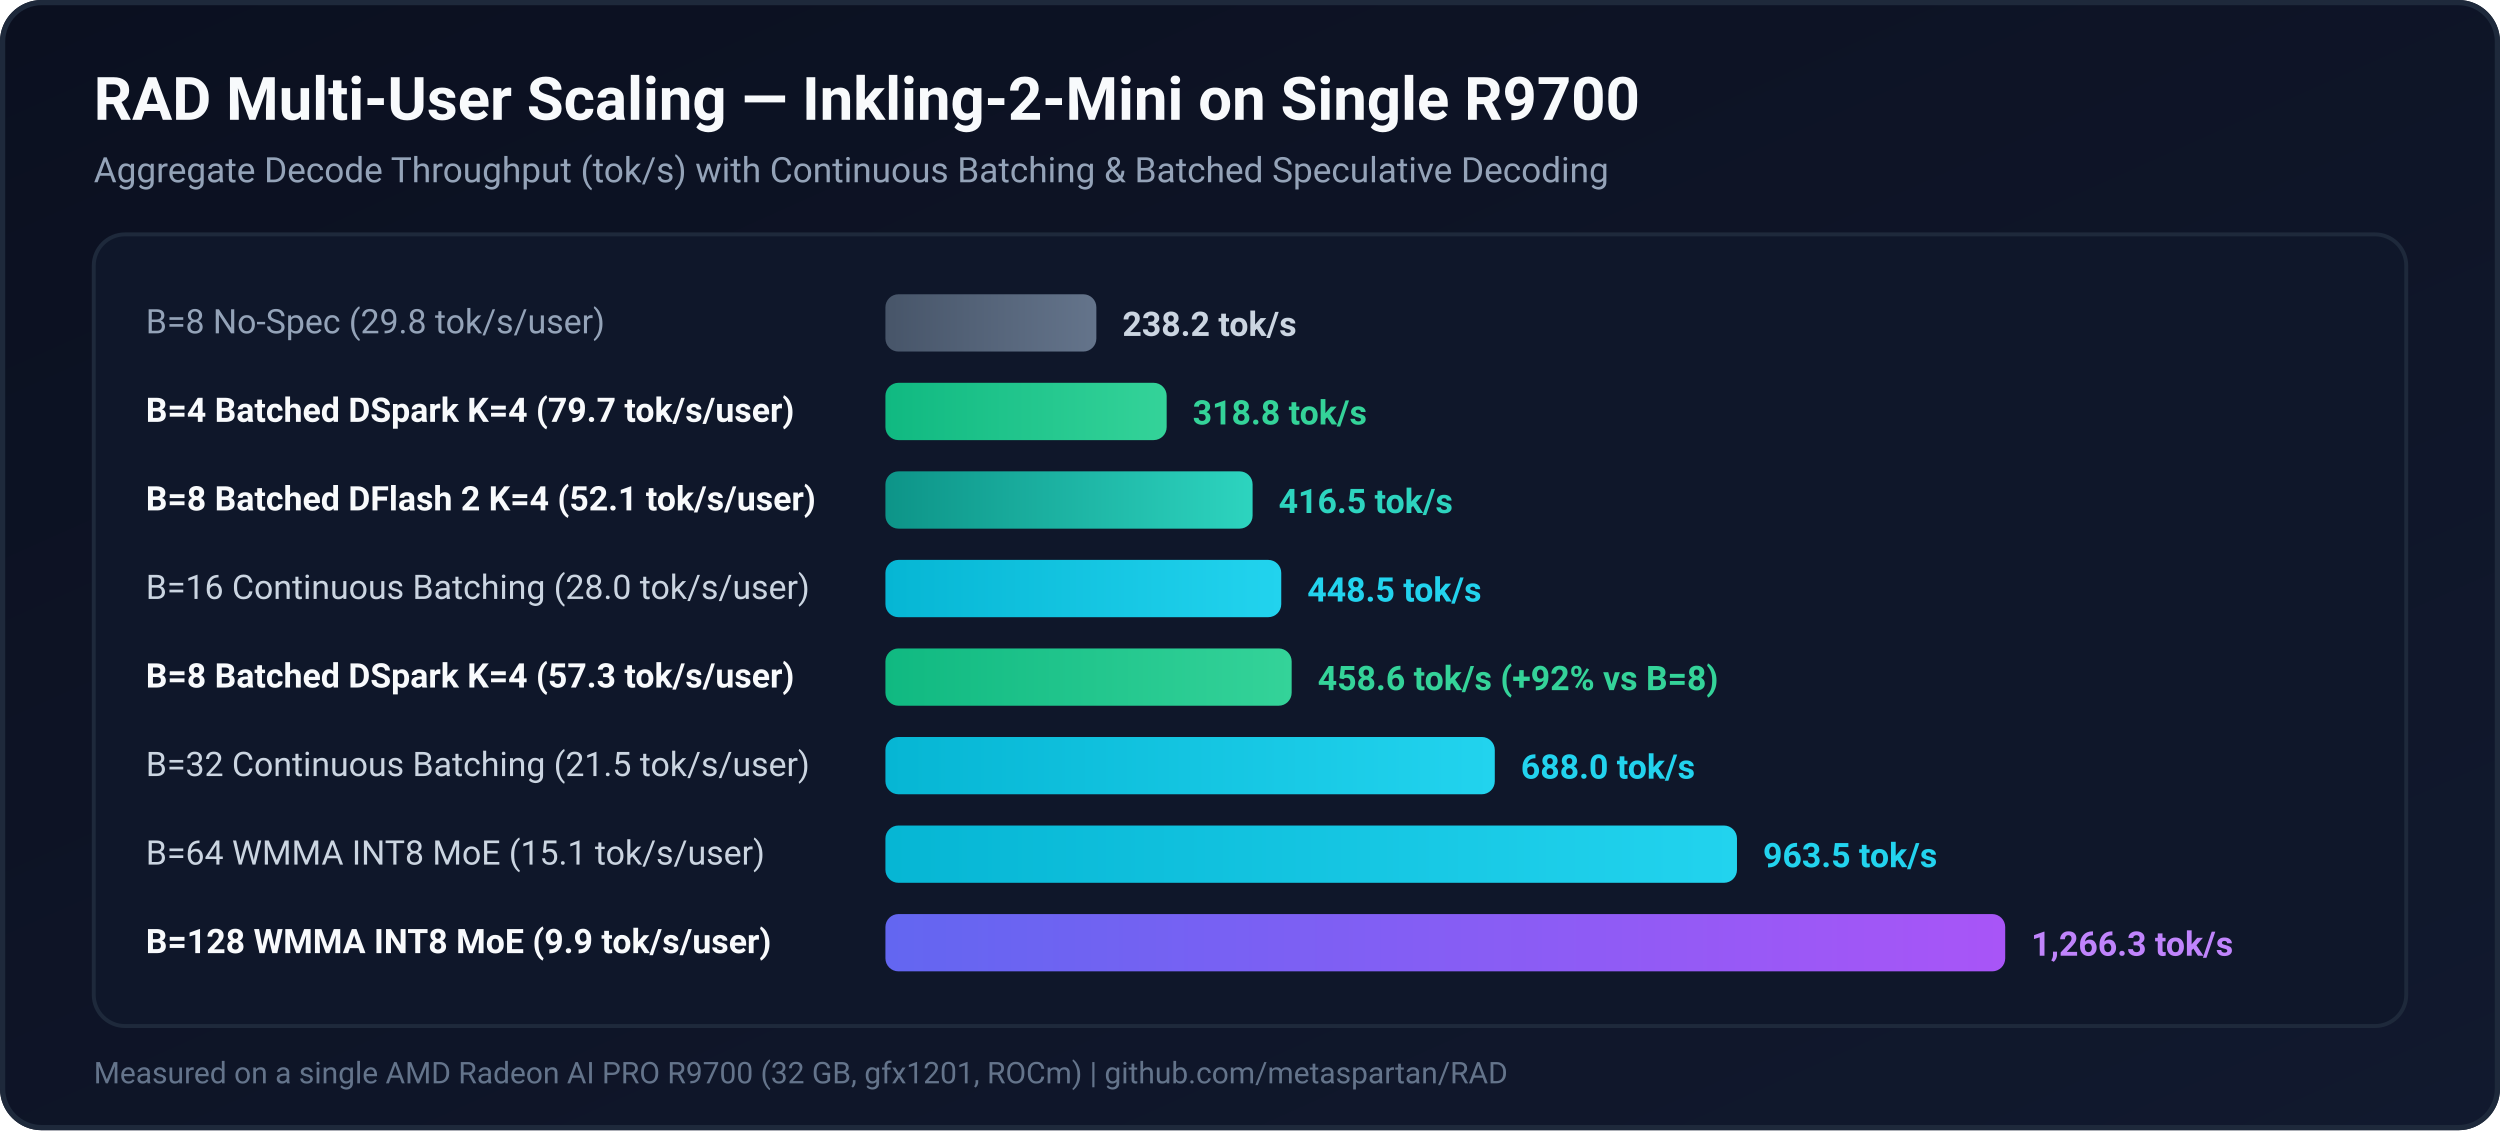
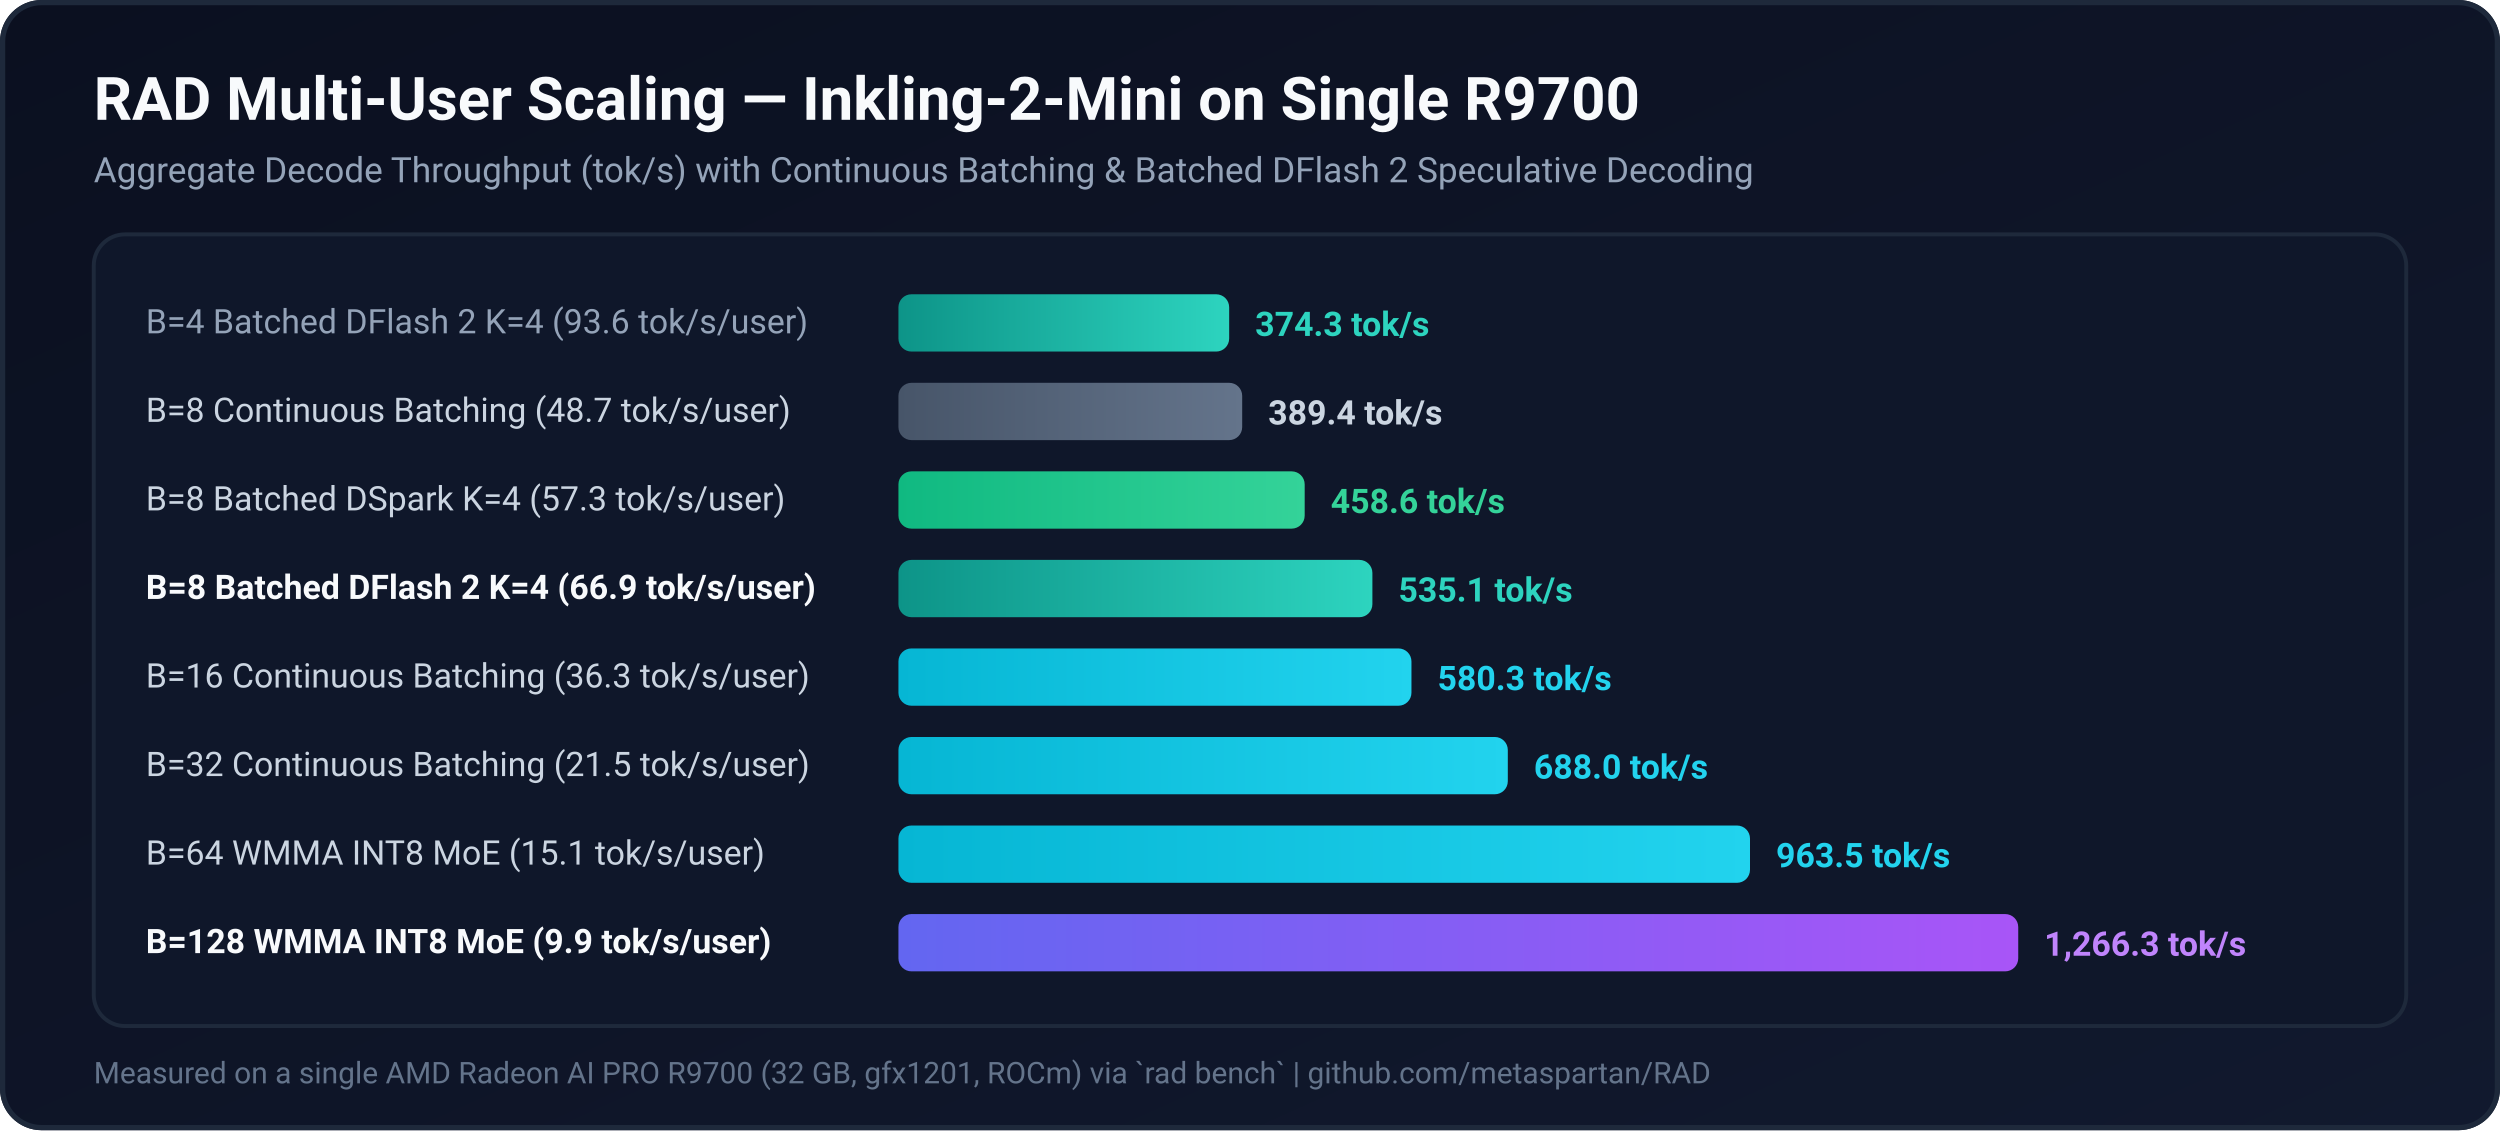
<svg xmlns="http://www.w3.org/2000/svg" viewBox="0 0 960 434" width="960" height="434">
  <defs>
    <linearGradient id="bg" x1="0" y1="0" x2="1" y2="1">
      <stop offset="0%" stop-color="#0b1020" />
      <stop offset="100%" stop-color="#11192e" />
    </linearGradient>
    <linearGradient id="greenGrad" x1="0" y1="0" x2="1" y2="0">
      <stop offset="0%" stop-color="#10b981" />
      <stop offset="100%" stop-color="#34d399" />
    </linearGradient>
    <linearGradient id="tealGrad" x1="0" y1="0" x2="1" y2="0">
      <stop offset="0%" stop-color="#0d9488" />
      <stop offset="100%" stop-color="#2dd4bf" />
    </linearGradient>
    <linearGradient id="cyanGrad" x1="0" y1="0" x2="1" y2="0">
      <stop offset="0%" stop-color="#06b6d4" />
      <stop offset="100%" stop-color="#22d3ee" />
    </linearGradient>
    <linearGradient id="purpleGrad" x1="0" y1="0" x2="1" y2="0">
      <stop offset="0%" stop-color="#6366f1" />
      <stop offset="100%" stop-color="#a855f7" />
    </linearGradient>
    <linearGradient id="slateGrad" x1="0" y1="0" x2="1" y2="0">
      <stop offset="0%" stop-color="#475569" />
      <stop offset="100%" stop-color="#64748b" />
    </linearGradient>
  </defs>
  <rect width="960" height="434" rx="16" fill="url(#bg)" />
  <rect x="1" y="1" width="958" height="432" rx="15" fill="none" stroke="#1e293b" stroke-width="2" />
  <text x="36" y="46" font-family="system-ui, -apple-system, Segoe UI, Roboto, sans-serif" font-size="23" font-weight="700" fill="#f8fafc">RAD Multi-User Scaling — Inkling-2-Mini on Single R9700</text>
-   <text x="36" y="70" font-family="system-ui, -apple-system, Segoe UI, Roboto, sans-serif" font-size="13.5" fill="#94a3b8">Aggregate Decode Throughput (tok/s) with Continuous Batching &amp; Batched Speculative Decoding</text>
+   <text x="36" y="70" font-family="system-ui, -apple-system, Segoe UI, Roboto, sans-serif" font-size="13.5" fill="#94a3b8">Aggregate Decode Throughput (tok/s) with Continuous Batching &amp; Batched DFlash 2 Speculative Decoding</text>
  <rect x="36" y="90" width="888" height="304" rx="12" fill="#0f172a" stroke="#1e293b" stroke-width="1.5" />
-   <text x="56" y="128" font-family="system-ui, -apple-system, Segoe UI, Roboto, sans-serif" font-size="13" fill="#94a3b8">B=8 No-Spec (29.8 tok/s/user)</text>
-   <rect x="340" y="113" width="81" height="22" rx="5" fill="url(#slateGrad)" />
-   <text x="431" y="129" font-family="system-ui, -apple-system, Segoe UI, Roboto, sans-serif" font-size="13" font-weight="700" fill="#cbd5e1">238.2 tok/s</text>
-   <text x="56" y="162" font-family="system-ui, -apple-system, Segoe UI, Roboto, sans-serif" font-size="13" font-weight="600" fill="#f8fafc">B=4 Batched DSpark K=4 (79.7 tok/s/user)</text>
-   <rect x="340" y="147" width="108" height="22" rx="5" fill="url(#greenGrad)" />
-   <text x="458" y="163" font-family="system-ui, -apple-system, Segoe UI, Roboto, sans-serif" font-size="13" font-weight="700" fill="#34d399">318.8 tok/s</text>
-   <text x="56" y="196" font-family="system-ui, -apple-system, Segoe UI, Roboto, sans-serif" font-size="13" font-weight="600" fill="#f8fafc">B=8 Batched DFlash 2 K=4 (52.1 tok/s/user)</text>
-   <rect x="340" y="181" width="141" height="22" rx="5" fill="url(#tealGrad)" />
-   <text x="491" y="197" font-family="system-ui, -apple-system, Segoe UI, Roboto, sans-serif" font-size="13" font-weight="700" fill="#2dd4bf">416.5 tok/s</text>
-   <text x="56" y="230" font-family="system-ui, -apple-system, Segoe UI, Roboto, sans-serif" font-size="13" fill="#cbd5e1">B=16 Continuous Batching (28.0 tok/s/user)</text>
-   <rect x="340" y="215" width="152" height="22" rx="5" fill="url(#cyanGrad)" />
-   <text x="502" y="231" font-family="system-ui, -apple-system, Segoe UI, Roboto, sans-serif" font-size="13" font-weight="700" fill="#22d3ee">448.5 tok/s</text>
-   <text x="56" y="264" font-family="system-ui, -apple-system, Segoe UI, Roboto, sans-serif" font-size="13" font-weight="600" fill="#f8fafc">B=8 Batched DSpark K=4 (57.3 tok/s/user)</text>
-   <rect x="340" y="249" width="156" height="22" rx="5" fill="url(#greenGrad)" />
-   <text x="506" y="265" font-family="system-ui, -apple-system, Segoe UI, Roboto, sans-serif" font-size="13" font-weight="700" fill="#34d399">458.6 tok/s (+92% vs B=8)</text>
+   <text x="56" y="128" font-family="system-ui, -apple-system, Segoe UI, Roboto, sans-serif" font-size="13" fill="#94a3b8">B=4 Batched DFlash 2 K=4 (93.6 tok/s/user)</text>
+   <rect x="345" y="113" width="127" height="22" rx="5" fill="url(#tealGrad)" />
+   <text x="482" y="129" font-family="system-ui, -apple-system, Segoe UI, Roboto, sans-serif" font-size="13" font-weight="700" fill="#2dd4bf">374.3 tok/s</text>
+   <text x="56" y="162" font-family="system-ui, -apple-system, Segoe UI, Roboto, sans-serif" font-size="13" fill="#cbd5e1">B=8 Continuous Batching (48.7 tok/s/user)</text>
+   <rect x="345" y="147" width="132" height="22" rx="5" fill="url(#slateGrad)" />
+   <text x="487" y="163" font-family="system-ui, -apple-system, Segoe UI, Roboto, sans-serif" font-size="13" font-weight="700" fill="#cbd5e1">389.4 tok/s</text>
+   <text x="56" y="196" font-family="system-ui, -apple-system, Segoe UI, Roboto, sans-serif" font-size="13" fill="#cbd5e1">B=8 Batched DSpark K=4 (57.3 tok/s/user)</text>
+   <rect x="345" y="181" width="156" height="22" rx="5" fill="url(#greenGrad)" />
+   <text x="511" y="197" font-family="system-ui, -apple-system, Segoe UI, Roboto, sans-serif" font-size="13" font-weight="700" fill="#34d399">458.6 tok/s</text>
+   <text x="56" y="230" font-family="system-ui, -apple-system, Segoe UI, Roboto, sans-serif" font-size="13" font-weight="700" fill="#f8fafc">B=8 Batched DFlash 2 K=4 (66.9 tok/s/user)</text>
+   <rect x="345" y="215" width="182" height="22" rx="5" fill="url(#tealGrad)" />
+   <text x="537" y="231" font-family="system-ui, -apple-system, Segoe UI, Roboto, sans-serif" font-size="13" font-weight="700" fill="#2dd4bf">535.1 tok/s</text>
+   <text x="56" y="264" font-family="system-ui, -apple-system, Segoe UI, Roboto, sans-serif" font-size="13" fill="#cbd5e1">B=16 Continuous Batching (36.3 tok/s/user)</text>
+   <rect x="345" y="249" width="197" height="22" rx="5" fill="url(#cyanGrad)" />
+   <text x="552" y="265" font-family="system-ui, -apple-system, Segoe UI, Roboto, sans-serif" font-size="13" font-weight="700" fill="#22d3ee">580.3 tok/s</text>
  <text x="56" y="298" font-family="system-ui, -apple-system, Segoe UI, Roboto, sans-serif" font-size="13" fill="#cbd5e1">B=32 Continuous Batching (21.5 tok/s/user)</text>
-   <rect x="340" y="283" width="234" height="22" rx="5" fill="url(#cyanGrad)" />
-   <text x="584" y="299" font-family="system-ui, -apple-system, Segoe UI, Roboto, sans-serif" font-size="13" font-weight="700" fill="#22d3ee">688.0 tok/s</text>
+   <rect x="345" y="283" width="234" height="22" rx="5" fill="url(#cyanGrad)" />
+   <text x="589" y="299" font-family="system-ui, -apple-system, Segoe UI, Roboto, sans-serif" font-size="13" font-weight="700" fill="#22d3ee">688.0 tok/s</text>
  <text x="56" y="332" font-family="system-ui, -apple-system, Segoe UI, Roboto, sans-serif" font-size="13" fill="#cbd5e1">B=64 WMMA INT8 MoE (15.1 tok/s/user)</text>
-   <rect x="340" y="317" width="327" height="22" rx="5" fill="url(#cyanGrad)" />
-   <text x="677" y="333" font-family="system-ui, -apple-system, Segoe UI, Roboto, sans-serif" font-size="13" font-weight="700" fill="#22d3ee">963.5 tok/s</text>
+   <rect x="345" y="317" width="327" height="22" rx="5" fill="url(#cyanGrad)" />
+   <text x="682" y="333" font-family="system-ui, -apple-system, Segoe UI, Roboto, sans-serif" font-size="13" font-weight="700" fill="#22d3ee">963.5 tok/s</text>
  <text x="56" y="366" font-family="system-ui, -apple-system, Segoe UI, Roboto, sans-serif" font-size="13" font-weight="700" fill="#f8fafc">B=128 WMMA INT8 MoE (9.9 tok/s/user)</text>
-   <rect x="340" y="351" width="430" height="22" rx="5" fill="url(#purpleGrad)" />
-   <text x="780" y="367" font-family="system-ui, -apple-system, Segoe UI, Roboto, sans-serif" font-size="13" font-weight="700" fill="#c084fc">1,266.3 tok/s</text>
-   <text x="36" y="416" font-family="system-ui, -apple-system, Segoe UI, Roboto, sans-serif" font-size="11.5" fill="#64748b">Measured on a single AMD Radeon AI PRO R9700 (32 GB, gfx1201, ROCm) | github.com/metaspartan/RAD</text>
+   <rect x="345" y="351" width="430" height="22" rx="5" fill="url(#purpleGrad)" />
+   <text x="785" y="367" font-family="system-ui, -apple-system, Segoe UI, Roboto, sans-serif" font-size="13" font-weight="700" fill="#c084fc">1,266.3 tok/s</text>
+   <text x="36" y="416" font-family="system-ui, -apple-system, Segoe UI, Roboto, sans-serif" font-size="11.5" fill="#64748b">Measured on a single AMD Radeon AI PRO R9700 (32 GB, gfx1201, ROCm) via `rad bench` | github.com/metaspartan/RAD</text>
</svg>
